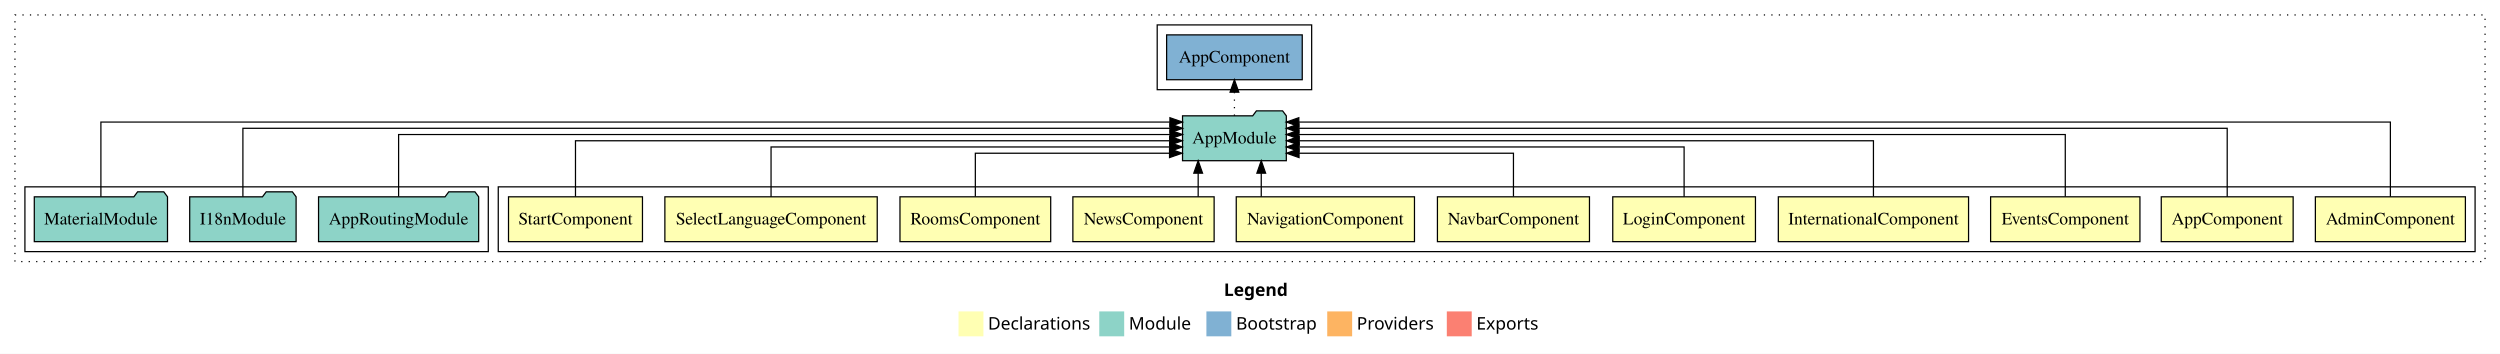
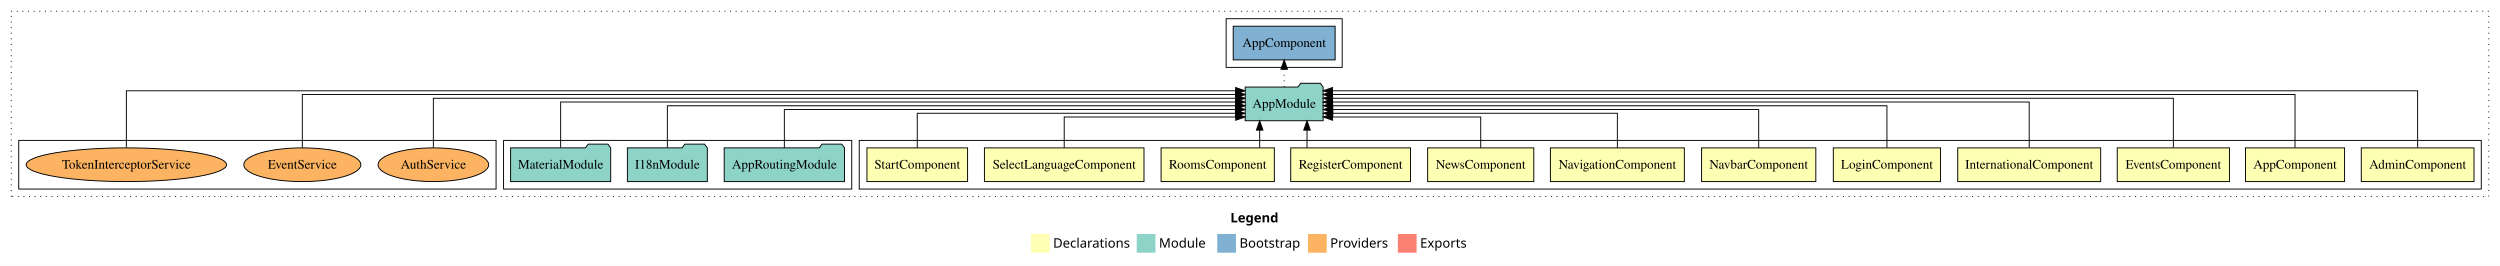
- <svg xmlns="http://www.w3.org/2000/svg" width="2007pt" height="284pt" viewBox="0.00 0.00 2007.00 284.00">
+ <svg xmlns="http://www.w3.org/2000/svg" width="2671pt" height="284pt" viewBox="0.00 0.00 2671.00 284.00">
  <g id="graph0" class="graph" transform="scale(1 1) rotate(0) translate(4 280)">
-     <polygon fill="white" stroke="transparent" points="-4,4 -4,-280 2003,-280 2003,4 -4,4" />
-     <text text-anchor="start" x="978.51" y="-42.4" font-family="sans-serif" font-weight="bold" font-size="14.00">Legend</text>
-     <polygon fill="#ffffb3" stroke="transparent" points="765.5,-10 765.5,-30 785.5,-30 785.5,-10 765.5,-10" />
-     <text text-anchor="start" x="789.13" y="-15.4" font-family="sans-serif" font-size="14.00">  Declarations</text>
-     <polygon fill="#8dd3c7" stroke="transparent" points="878.5,-10 878.5,-30 898.5,-30 898.5,-10 878.5,-10" />
-     <text text-anchor="start" x="902.23" y="-15.4" font-family="sans-serif" font-size="14.00">  Module</text>
-     <polygon fill="#80b1d3" stroke="transparent" points="964.5,-10 964.5,-30 984.5,-30 984.5,-10 964.5,-10" />
-     <text text-anchor="start" x="988.28" y="-15.4" font-family="sans-serif" font-size="14.00">  Bootstrap</text>
-     <polygon fill="#fdb462" stroke="transparent" points="1061.5,-10 1061.5,-30 1081.5,-30 1081.5,-10 1061.5,-10" />
-     <text text-anchor="start" x="1085.17" y="-15.4" font-family="sans-serif" font-size="14.00">  Providers</text>
-     <polygon fill="#fb8072" stroke="transparent" points="1157.5,-10 1157.5,-30 1177.5,-30 1177.5,-10 1157.5,-10" />
-     <text text-anchor="start" x="1181.23" y="-15.4" font-family="sans-serif" font-size="14.00">  Exports</text>
+     <polygon fill="white" stroke="transparent" points="-4,4 -4,-280 2667,-280 2667,4 -4,4" />
+     <text text-anchor="start" x="1310.51" y="-42.4" font-family="sans-serif" font-weight="bold" font-size="14.00">Legend</text>
+     <polygon fill="#ffffb3" stroke="transparent" points="1097.5,-10 1097.5,-30 1117.5,-30 1117.5,-10 1097.5,-10" />
+     <text text-anchor="start" x="1121.13" y="-15.4" font-family="sans-serif" font-size="14.00">  Declarations</text>
+     <polygon fill="#8dd3c7" stroke="transparent" points="1210.5,-10 1210.5,-30 1230.5,-30 1230.5,-10 1210.5,-10" />
+     <text text-anchor="start" x="1234.23" y="-15.4" font-family="sans-serif" font-size="14.00">  Module</text>
+     <polygon fill="#80b1d3" stroke="transparent" points="1296.5,-10 1296.5,-30 1316.5,-30 1316.5,-10 1296.5,-10" />
+     <text text-anchor="start" x="1320.28" y="-15.4" font-family="sans-serif" font-size="14.00">  Bootstrap</text>
+     <polygon fill="#fdb462" stroke="transparent" points="1393.5,-10 1393.5,-30 1413.5,-30 1413.5,-10 1393.5,-10" />
+     <text text-anchor="start" x="1417.17" y="-15.4" font-family="sans-serif" font-size="14.00">  Providers</text>
+     <polygon fill="#fb8072" stroke="transparent" points="1489.5,-10 1489.5,-30 1509.5,-30 1509.5,-10 1489.5,-10" />
+     <text text-anchor="start" x="1513.23" y="-15.4" font-family="sans-serif" font-size="14.00">  Exports</text>
    <g id="clust1" class="cluster">
-       <polygon fill="none" stroke="black" stroke-dasharray="1,5" points="8,-70 8,-268 1991,-268 1991,-70 8,-70" />
+       <polygon fill="none" stroke="black" stroke-dasharray="1,5" points="8,-70 8,-268 2655,-268 2655,-70 8,-70" />
    </g>
    <g id="clust2" class="cluster">
-       <polygon fill="none" stroke="black" points="396,-78 396,-130 1983,-130 1983,-78 396,-78" />
+       <polygon fill="none" stroke="black" points="914,-78 914,-130 2647,-130 2647,-78 914,-78" />
    </g>
-     <g id="clust14" class="cluster">
-       <polygon fill="none" stroke="black" points="16,-78 16,-130 388,-130 388,-78 16,-78" />
+     <g id="clust15" class="cluster">
+       <polygon fill="none" stroke="black" points="534,-78 534,-130 906,-130 906,-78 534,-78" />
    </g>
-     <g id="clust16" class="cluster">
-       <polygon fill="none" stroke="black" points="925,-208 925,-260 1049,-260 1049,-208 925,-208" />
+     <g id="clust17" class="cluster">
+       <polygon fill="none" stroke="black" points="1306,-208 1306,-260 1430,-260 1430,-208 1306,-208" />
+     </g>
+     <g id="clust18" class="cluster">
+       <polygon fill="none" stroke="black" points="16,-78 16,-130 526,-130 526,-78 16,-78" />
    </g>
    <g id="node1" class="node">
-       <polygon fill="#ffffb3" stroke="black" points="1975.22,-122 1854.78,-122 1854.78,-86 1975.22,-86 1975.22,-122" />
-       <text text-anchor="middle" x="1915" y="-99.8" font-family="Times,serif" font-size="14.00">AdminComponent</text>
+       <polygon fill="#ffffb3" stroke="black" points="2639.22,-122 2518.78,-122 2518.78,-86 2639.22,-86 2639.22,-122" />
+       <text text-anchor="middle" x="2579" y="-99.8" font-family="Times,serif" font-size="14.00">AdminComponent</text>
+     </g>
+     <g id="node13" class="node">
+       <polygon fill="#8dd3c7" stroke="black" points="1409.66,-187 1406.66,-191 1385.66,-191 1382.66,-187 1326.34,-187 1326.34,-151 1409.66,-151 1409.66,-187" />
+       <text text-anchor="middle" x="1368" y="-164.8" font-family="Times,serif" font-size="14.00">AppModule</text>
+     </g>
+     <g id="edge1" class="edge">
+       <path fill="none" stroke="black" d="M2579,-122.32C2579,-145.66 2579,-183 2579,-183 2579,-183 1419.69,-183 1419.69,-183" />
+       <polygon fill="black" stroke="black" points="1419.69,-179.5 1409.69,-183 1419.69,-186.5 1419.69,-179.5" />
+     </g>
+     <g id="node2" class="node">
+       <polygon fill="#ffffb3" stroke="black" points="2500.94,-122 2395.06,-122 2395.06,-86 2500.94,-86 2500.94,-122" />
+       <text text-anchor="middle" x="2448" y="-99.8" font-family="Times,serif" font-size="14.00">AppComponent</text>
+     </g>
+     <g id="edge2" class="edge">
+       <path fill="none" stroke="black" d="M2448,-122.16C2448,-144.35 2448,-179 2448,-179 2448,-179 1419.68,-179 1419.68,-179" />
+       <polygon fill="black" stroke="black" points="1419.68,-175.5 1409.68,-179 1419.68,-182.5 1419.68,-175.5" />
+     </g>
+     <g id="node3" class="node">
+       <polygon fill="#ffffb3" stroke="black" points="2377.94,-122 2258.06,-122 2258.06,-86 2377.94,-86 2377.94,-122" />
+       <text text-anchor="middle" x="2318" y="-99.8" font-family="Times,serif" font-size="14.00">EventsComponent</text>
+     </g>
+     <g id="edge3" class="edge">
+       <path fill="none" stroke="black" d="M2318,-122.28C2318,-143.32 2318,-175 2318,-175 2318,-175 1419.74,-175 1419.74,-175" />
+       <polygon fill="black" stroke="black" points="1419.74,-171.5 1409.74,-175 1419.74,-178.5 1419.74,-171.5" />
+     </g>
+     <g id="node4" class="node">
+       <polygon fill="#ffffb3" stroke="black" points="2240.36,-122 2087.64,-122 2087.64,-86 2240.36,-86 2240.36,-122" />
+       <text text-anchor="middle" x="2164" y="-99.8" font-family="Times,serif" font-size="14.00">InternationalComponent</text>
+     </g>
+     <g id="edge4" class="edge">
+       <path fill="none" stroke="black" d="M2164,-122.31C2164,-142.15 2164,-171 2164,-171 2164,-171 1419.68,-171 1419.68,-171" />
+       <polygon fill="black" stroke="black" points="1419.68,-167.5 1409.68,-171 1419.68,-174.5 1419.68,-167.5" />
+     </g>
+     <g id="node5" class="node">
+       <polygon fill="#ffffb3" stroke="black" points="2069.28,-122 1954.72,-122 1954.72,-86 2069.28,-86 2069.28,-122" />
+       <text text-anchor="middle" x="2012" y="-99.8" font-family="Times,serif" font-size="14.00">LoginComponent</text>
+     </g>
+     <g id="edge5" class="edge">
+       <path fill="none" stroke="black" d="M2012,-122.22C2012,-140.83 2012,-167 2012,-167 2012,-167 1419.76,-167 1419.76,-167" />
+       <polygon fill="black" stroke="black" points="1419.76,-163.5 1409.76,-167 1419.76,-170.5 1419.76,-163.5" />
+     </g>
+     <g id="node6" class="node">
+       <polygon fill="#ffffb3" stroke="black" points="1936.03,-122 1813.97,-122 1813.97,-86 1936.03,-86 1936.03,-122" />
+       <text text-anchor="middle" x="1875" y="-99.8" font-family="Times,serif" font-size="14.00">NavbarComponent</text>
+     </g>
+     <g id="edge6" class="edge">
+       <path fill="none" stroke="black" d="M1875,-122.02C1875,-139.37 1875,-163 1875,-163 1875,-163 1419.92,-163 1419.92,-163" />
+       <polygon fill="black" stroke="black" points="1419.92,-159.5 1409.92,-163 1419.92,-166.5 1419.92,-159.5" />
+     </g>
+     <g id="node7" class="node">
+       <polygon fill="#ffffb3" stroke="black" points="1795.54,-122 1652.46,-122 1652.46,-86 1795.54,-86 1795.54,-122" />
+       <text text-anchor="middle" x="1724" y="-99.8" font-family="Times,serif" font-size="14.00">NavigationComponent</text>
+     </g>
+     <g id="edge7" class="edge">
+       <path fill="none" stroke="black" d="M1724,-122.01C1724,-138.05 1724,-159 1724,-159 1724,-159 1419.88,-159 1419.88,-159" />
+       <polygon fill="black" stroke="black" points="1419.88,-155.5 1409.88,-159 1419.88,-162.5 1419.88,-155.5" />
+     </g>
+     <g id="node8" class="node">
+       <polygon fill="#ffffb3" stroke="black" points="1634.7,-122 1521.3,-122 1521.3,-86 1634.7,-86 1634.7,-122" />
+       <text text-anchor="middle" x="1578" y="-99.8" font-family="Times,serif" font-size="14.00">NewsComponent</text>
+     </g>
+     <g id="edge8" class="edge">
+       <path fill="none" stroke="black" d="M1578,-122.12C1578,-136.78 1578,-155 1578,-155 1578,-155 1419.74,-155 1419.74,-155" />
+       <polygon fill="black" stroke="black" points="1419.74,-151.5 1409.74,-155 1419.74,-158.5 1419.74,-151.5" />
+     </g>
+     <g id="node9" class="node">
+       <polygon fill="#ffffb3" stroke="black" points="1502.98,-122 1375.02,-122 1375.02,-86 1502.98,-86 1502.98,-122" />
+       <text text-anchor="middle" x="1439" y="-99.8" font-family="Times,serif" font-size="14.00">RegisterComponent</text>
+     </g>
+     <g id="edge9" class="edge">
+       <path fill="none" stroke="black" d="M1392.42,-122.11C1392.42,-122.11 1392.42,-140.99 1392.42,-140.99" />
+       <polygon fill="black" stroke="black" points="1388.92,-140.99 1392.42,-150.99 1395.92,-140.99 1388.92,-140.99" />
+     </g>
+     <g id="node10" class="node">
+       <polygon fill="#ffffb3" stroke="black" points="1357.5,-122 1236.5,-122 1236.5,-86 1357.5,-86 1357.5,-122" />
+       <text text-anchor="middle" x="1297" y="-99.8" font-family="Times,serif" font-size="14.00">RoomsComponent</text>
+     </g>
+     <g id="edge10" class="edge">
+       <path fill="none" stroke="black" d="M1341.84,-122.11C1341.84,-122.11 1341.84,-140.99 1341.84,-140.99" />
+       <polygon fill="black" stroke="black" points="1338.34,-140.99 1341.84,-150.99 1345.34,-140.99 1338.34,-140.99" />
+     </g>
+     <g id="node11" class="node">
+       <polygon fill="#ffffb3" stroke="black" points="1218.24,-122 1047.76,-122 1047.76,-86 1218.24,-86 1218.24,-122" />
+       <text text-anchor="middle" x="1133" y="-99.8" font-family="Times,serif" font-size="14.00">SelectLanguageComponent</text>
+     </g>
+     <g id="edge11" class="edge">
+       <path fill="none" stroke="black" d="M1133,-122.12C1133,-136.78 1133,-155 1133,-155 1133,-155 1316.26,-155 1316.26,-155" />
+       <polygon fill="black" stroke="black" points="1316.26,-158.5 1326.26,-155 1316.26,-151.5 1316.26,-158.5" />
    </g>
    <g id="node12" class="node">
-       <polygon fill="#8dd3c7" stroke="black" points="1028.66,-187 1025.66,-191 1004.66,-191 1001.66,-187 945.34,-187 945.34,-151 1028.66,-151 1028.66,-187" />
-       <text text-anchor="middle" x="987" y="-164.8" font-family="Times,serif" font-size="14.00">AppModule</text>
+       <polygon fill="#ffffb3" stroke="black" points="1029.77,-122 922.23,-122 922.23,-86 1029.77,-86 1029.77,-122" />
+       <text text-anchor="middle" x="976" y="-99.8" font-family="Times,serif" font-size="14.00">StartComponent</text>
    </g>
-     <g id="edge1" class="edge">
-       <path fill="none" stroke="black" d="M1915,-122.09C1915,-145.13 1915,-182 1915,-182 1915,-182 1038.68,-182 1038.68,-182" />
-       <polygon fill="black" stroke="black" points="1038.68,-178.5 1028.68,-182 1038.68,-185.5 1038.68,-178.5" />
+     <g id="edge12" class="edge">
+       <path fill="none" stroke="black" d="M976,-122.01C976,-138.05 976,-159 976,-159 976,-159 1316.05,-159 1316.05,-159" />
+       <polygon fill="black" stroke="black" points="1316.05,-162.5 1326.05,-159 1316.05,-155.5 1316.05,-162.5" />
    </g>
-     <g id="node2" class="node">
-       <polygon fill="#ffffb3" stroke="black" points="1836.94,-122 1731.06,-122 1731.06,-86 1836.94,-86 1836.94,-122" />
-       <text text-anchor="middle" x="1784" y="-99.8" font-family="Times,serif" font-size="14.00">AppComponent</text>
+     <g id="node17" class="node">
+       <polygon fill="#80b1d3" stroke="black" points="1422.44,-252 1313.56,-252 1313.56,-216 1422.44,-216 1422.44,-252" />
+       <text text-anchor="middle" x="1368" y="-229.8" font-family="Times,serif" font-size="14.00">AppComponent </text>
    </g>
-     <g id="edge2" class="edge">
-       <path fill="none" stroke="black" d="M1784,-122.04C1784,-143.66 1784,-177 1784,-177 1784,-177 1038.73,-177 1038.73,-177" />
-       <polygon fill="black" stroke="black" points="1038.73,-173.5 1028.73,-177 1038.73,-180.5 1038.73,-173.5" />
+     <g id="edge16" class="edge">
+       <path fill="none" stroke="black" stroke-dasharray="1,5" d="M1368,-187.11C1368,-187.11 1368,-205.99 1368,-205.99" />
+       <polygon fill="black" stroke="black" points="1364.5,-205.99 1368,-215.99 1371.5,-205.99 1364.5,-205.99" />
    </g>
-     <g id="node3" class="node">
-       <polygon fill="#ffffb3" stroke="black" points="1713.94,-122 1594.06,-122 1594.06,-86 1713.94,-86 1713.94,-122" />
-       <text text-anchor="middle" x="1654" y="-99.8" font-family="Times,serif" font-size="14.00">EventsComponent</text>
+     <g id="node14" class="node">
+       <polygon fill="#8dd3c7" stroke="black" points="898.27,-122 895.27,-126 874.27,-126 871.27,-122 769.73,-122 769.73,-86 898.27,-86 898.27,-122" />
+       <text text-anchor="middle" x="834" y="-99.8" font-family="Times,serif" font-size="14.00">AppRoutingModule</text>
    </g>
-     <g id="edge3" class="edge">
-       <path fill="none" stroke="black" d="M1654,-122.22C1654,-142.37 1654,-172 1654,-172 1654,-172 1038.72,-172 1038.72,-172" />
-       <polygon fill="black" stroke="black" points="1038.72,-168.5 1028.72,-172 1038.72,-175.5 1038.72,-168.5" />
+     <g id="edge13" class="edge">
+       <path fill="none" stroke="black" d="M834,-122.02C834,-139.37 834,-163 834,-163 834,-163 1316.1,-163 1316.1,-163" />
+       <polygon fill="black" stroke="black" points="1316.1,-166.5 1326.1,-163 1316.1,-159.5 1316.1,-166.5" />
    </g>
-     <g id="node4" class="node">
-       <polygon fill="#ffffb3" stroke="black" points="1576.36,-122 1423.64,-122 1423.64,-86 1576.36,-86 1576.36,-122" />
-       <text text-anchor="middle" x="1500" y="-99.8" font-family="Times,serif" font-size="14.00">InternationalComponent</text>
+     <g id="node15" class="node">
+       <polygon fill="#8dd3c7" stroke="black" points="751.71,-122 748.71,-126 727.71,-126 724.71,-122 666.29,-122 666.29,-86 751.71,-86 751.71,-122" />
+       <text text-anchor="middle" x="709" y="-99.8" font-family="Times,serif" font-size="14.00">I18nModule</text>
    </g>
-     <g id="edge4" class="edge">
-       <path fill="none" stroke="black" d="M1500,-122.22C1500,-140.83 1500,-167 1500,-167 1500,-167 1038.98,-167 1038.98,-167" />
-       <polygon fill="black" stroke="black" points="1038.98,-163.5 1028.98,-167 1038.98,-170.5 1038.98,-163.5" />
-     </g>
-     <g id="node5" class="node">
-       <polygon fill="#ffffb3" stroke="black" points="1405.28,-122 1290.72,-122 1290.72,-86 1405.28,-86 1405.28,-122" />
-       <text text-anchor="middle" x="1348" y="-99.8" font-family="Times,serif" font-size="14.00">LoginComponent</text>
-     </g>
-     <g id="edge5" class="edge">
-       <path fill="none" stroke="black" d="M1348,-122.03C1348,-139.06 1348,-162 1348,-162 1348,-162 1038.76,-162 1038.76,-162" />
-       <polygon fill="black" stroke="black" points="1038.76,-158.5 1028.76,-162 1038.76,-165.5 1038.76,-158.5" />
-     </g>
-     <g id="node6" class="node">
-       <polygon fill="#ffffb3" stroke="black" points="1272.03,-122 1149.97,-122 1149.97,-86 1272.03,-86 1272.03,-122" />
-       <text text-anchor="middle" x="1211" y="-99.8" font-family="Times,serif" font-size="14.00">NavbarComponent</text>
-     </g>
-     <g id="edge6" class="edge">
-       <path fill="none" stroke="black" d="M1211,-122.24C1211,-137.57 1211,-157 1211,-157 1211,-157 1038.87,-157 1038.87,-157" />
-       <polygon fill="black" stroke="black" points="1038.87,-153.5 1028.87,-157 1038.87,-160.5 1038.87,-153.5" />
-     </g>
-     <g id="node7" class="node">
-       <polygon fill="#ffffb3" stroke="black" points="1131.54,-122 988.46,-122 988.46,-86 1131.54,-86 1131.54,-122" />
-       <text text-anchor="middle" x="1060" y="-99.8" font-family="Times,serif" font-size="14.00">NavigationComponent</text>
-     </g>
-     <g id="edge7" class="edge">
-       <path fill="none" stroke="black" d="M1008.53,-122.11C1008.53,-122.11 1008.53,-140.99 1008.53,-140.99" />
-       <polygon fill="black" stroke="black" points="1005.03,-140.99 1008.53,-150.99 1012.03,-140.99 1005.03,-140.99" />
-     </g>
-     <g id="node8" class="node">
-       <polygon fill="#ffffb3" stroke="black" points="970.7,-122 857.3,-122 857.3,-86 970.7,-86 970.7,-122" />
-       <text text-anchor="middle" x="914" y="-99.8" font-family="Times,serif" font-size="14.00">NewsComponent</text>
-     </g>
-     <g id="edge8" class="edge">
-       <path fill="none" stroke="black" d="M957.89,-122.11C957.89,-122.11 957.89,-140.99 957.89,-140.99" />
-       <polygon fill="black" stroke="black" points="954.39,-140.99 957.89,-150.99 961.39,-140.99 954.39,-140.99" />
-     </g>
-     <g id="node9" class="node">
-       <polygon fill="#ffffb3" stroke="black" points="839.5,-122 718.5,-122 718.5,-86 839.5,-86 839.5,-122" />
-       <text text-anchor="middle" x="779" y="-99.8" font-family="Times,serif" font-size="14.00">RoomsComponent</text>
-     </g>
-     <g id="edge9" class="edge">
-       <path fill="none" stroke="black" d="M779,-122.24C779,-137.57 779,-157 779,-157 779,-157 934.91,-157 934.91,-157" />
-       <polygon fill="black" stroke="black" points="934.91,-160.5 944.91,-157 934.91,-153.5 934.91,-160.5" />
-     </g>
-     <g id="node10" class="node">
-       <polygon fill="#ffffb3" stroke="black" points="700.24,-122 529.76,-122 529.76,-86 700.24,-86 700.24,-122" />
-       <text text-anchor="middle" x="615" y="-99.8" font-family="Times,serif" font-size="14.00">SelectLanguageComponent</text>
-     </g>
-     <g id="edge10" class="edge">
-       <path fill="none" stroke="black" d="M615,-122.03C615,-139.06 615,-162 615,-162 615,-162 935.05,-162 935.05,-162" />
-       <polygon fill="black" stroke="black" points="935.05,-165.5 945.05,-162 935.05,-158.5 935.05,-165.5" />
-     </g>
-     <g id="node11" class="node">
-       <polygon fill="#ffffb3" stroke="black" points="511.77,-122 404.23,-122 404.23,-86 511.77,-86 511.77,-122" />
-       <text text-anchor="middle" x="458" y="-99.8" font-family="Times,serif" font-size="14.00">StartComponent</text>
-     </g>
-     <g id="edge11" class="edge">
-       <path fill="none" stroke="black" d="M458,-122.22C458,-140.83 458,-167 458,-167 458,-167 935.05,-167 935.05,-167" />
-       <polygon fill="black" stroke="black" points="935.05,-170.5 945.05,-167 935.05,-163.5 935.05,-170.5" />
+     <g id="edge14" class="edge">
+       <path fill="none" stroke="black" d="M709,-122.22C709,-140.83 709,-167 709,-167 709,-167 1316.28,-167 1316.28,-167" />
+       <polygon fill="black" stroke="black" points="1316.28,-170.5 1326.28,-167 1316.28,-163.5 1316.28,-170.5" />
    </g>
    <g id="node16" class="node">
-       <polygon fill="#80b1d3" stroke="black" points="1041.44,-252 932.56,-252 932.56,-216 1041.44,-216 1041.44,-252" />
-       <text text-anchor="middle" x="987" y="-229.8" font-family="Times,serif" font-size="14.00">AppComponent </text>
+       <polygon fill="#8dd3c7" stroke="black" points="648.47,-122 645.47,-126 624.47,-126 621.47,-122 541.53,-122 541.53,-86 648.47,-86 648.47,-122" />
+       <text text-anchor="middle" x="595" y="-99.8" font-family="Times,serif" font-size="14.00">MaterialModule</text>
    </g>
    <g id="edge15" class="edge">
-       <path fill="none" stroke="black" stroke-dasharray="1,5" d="M987,-187.11C987,-187.11 987,-205.99 987,-205.99" />
-       <polygon fill="black" stroke="black" points="983.5,-205.99 987,-215.99 990.5,-205.99 983.5,-205.99" />
+       <path fill="none" stroke="black" d="M595,-122.31C595,-142.15 595,-171 595,-171 595,-171 1316.17,-171 1316.17,-171" />
+       <polygon fill="black" stroke="black" points="1316.17,-174.5 1326.17,-171 1316.17,-167.5 1316.17,-174.5" />
    </g>
-     <g id="node13" class="node">
-       <polygon fill="#8dd3c7" stroke="black" points="380.27,-122 377.27,-126 356.27,-126 353.27,-122 251.73,-122 251.73,-86 380.27,-86 380.27,-122" />
-       <text text-anchor="middle" x="316" y="-99.8" font-family="Times,serif" font-size="14.00">AppRoutingModule</text>
+     <g id="node18" class="node">
+       <ellipse fill="#fdb462" stroke="black" cx="459" cy="-104" rx="59.11" ry="18" />
+       <text text-anchor="middle" x="459" y="-99.8" font-family="Times,serif" font-size="14.00">AuthService</text>
    </g>
-     <g id="edge12" class="edge">
-       <path fill="none" stroke="black" d="M316,-122.22C316,-142.37 316,-172 316,-172 316,-172 935.28,-172 935.28,-172" />
-       <polygon fill="black" stroke="black" points="935.28,-175.5 945.28,-172 935.28,-168.5 935.28,-175.5" />
+     <g id="edge17" class="edge">
+       <path fill="none" stroke="black" d="M459,-122.28C459,-143.32 459,-175 459,-175 459,-175 1316.28,-175 1316.28,-175" />
+       <polygon fill="black" stroke="black" points="1316.28,-178.5 1326.28,-175 1316.28,-171.5 1316.28,-178.5" />
    </g>
-     <g id="node14" class="node">
-       <polygon fill="#8dd3c7" stroke="black" points="233.71,-122 230.71,-126 209.71,-126 206.71,-122 148.29,-122 148.29,-86 233.71,-86 233.71,-122" />
-       <text text-anchor="middle" x="191" y="-99.8" font-family="Times,serif" font-size="14.00">I18nModule</text>
+     <g id="node19" class="node">
+       <ellipse fill="#fdb462" stroke="black" cx="319" cy="-104" rx="62.54" ry="18" />
+       <text text-anchor="middle" x="319" y="-99.8" font-family="Times,serif" font-size="14.00">EventService</text>
    </g>
-     <g id="edge13" class="edge">
-       <path fill="none" stroke="black" d="M191,-122.04C191,-143.66 191,-177 191,-177 191,-177 935.32,-177 935.32,-177" />
-       <polygon fill="black" stroke="black" points="935.32,-180.5 945.32,-177 935.32,-173.5 935.32,-180.5" />
+     <g id="edge18" class="edge">
+       <path fill="none" stroke="black" d="M319,-122.16C319,-144.35 319,-179 319,-179 319,-179 1316.23,-179 1316.23,-179" />
+       <polygon fill="black" stroke="black" points="1316.23,-182.5 1326.23,-179 1316.23,-175.5 1316.23,-182.5" />
    </g>
-     <g id="node15" class="node">
-       <polygon fill="#8dd3c7" stroke="black" points="130.47,-122 127.47,-126 106.47,-126 103.47,-122 23.53,-122 23.53,-86 130.47,-86 130.47,-122" />
-       <text text-anchor="middle" x="77" y="-99.8" font-family="Times,serif" font-size="14.00">MaterialModule</text>
+     <g id="node20" class="node">
+       <ellipse fill="#fdb462" stroke="black" cx="131" cy="-104" rx="107.04" ry="18" />
+       <text text-anchor="middle" x="131" y="-99.8" font-family="Times,serif" font-size="14.00">TokenInterceptorService</text>
    </g>
-     <g id="edge14" class="edge">
-       <path fill="none" stroke="black" d="M77,-122.09C77,-145.13 77,-182 77,-182 77,-182 935.23,-182 935.23,-182" />
-       <polygon fill="black" stroke="black" points="935.23,-185.5 945.23,-182 935.23,-178.5 935.23,-185.5" />
+     <g id="edge19" class="edge">
+       <path fill="none" stroke="black" d="M131,-122.32C131,-145.66 131,-183 131,-183 131,-183 1316.13,-183 1316.13,-183" />
+       <polygon fill="black" stroke="black" points="1316.13,-186.5 1326.13,-183 1316.13,-179.5 1316.13,-186.5" />
    </g>
  </g>
</svg>
